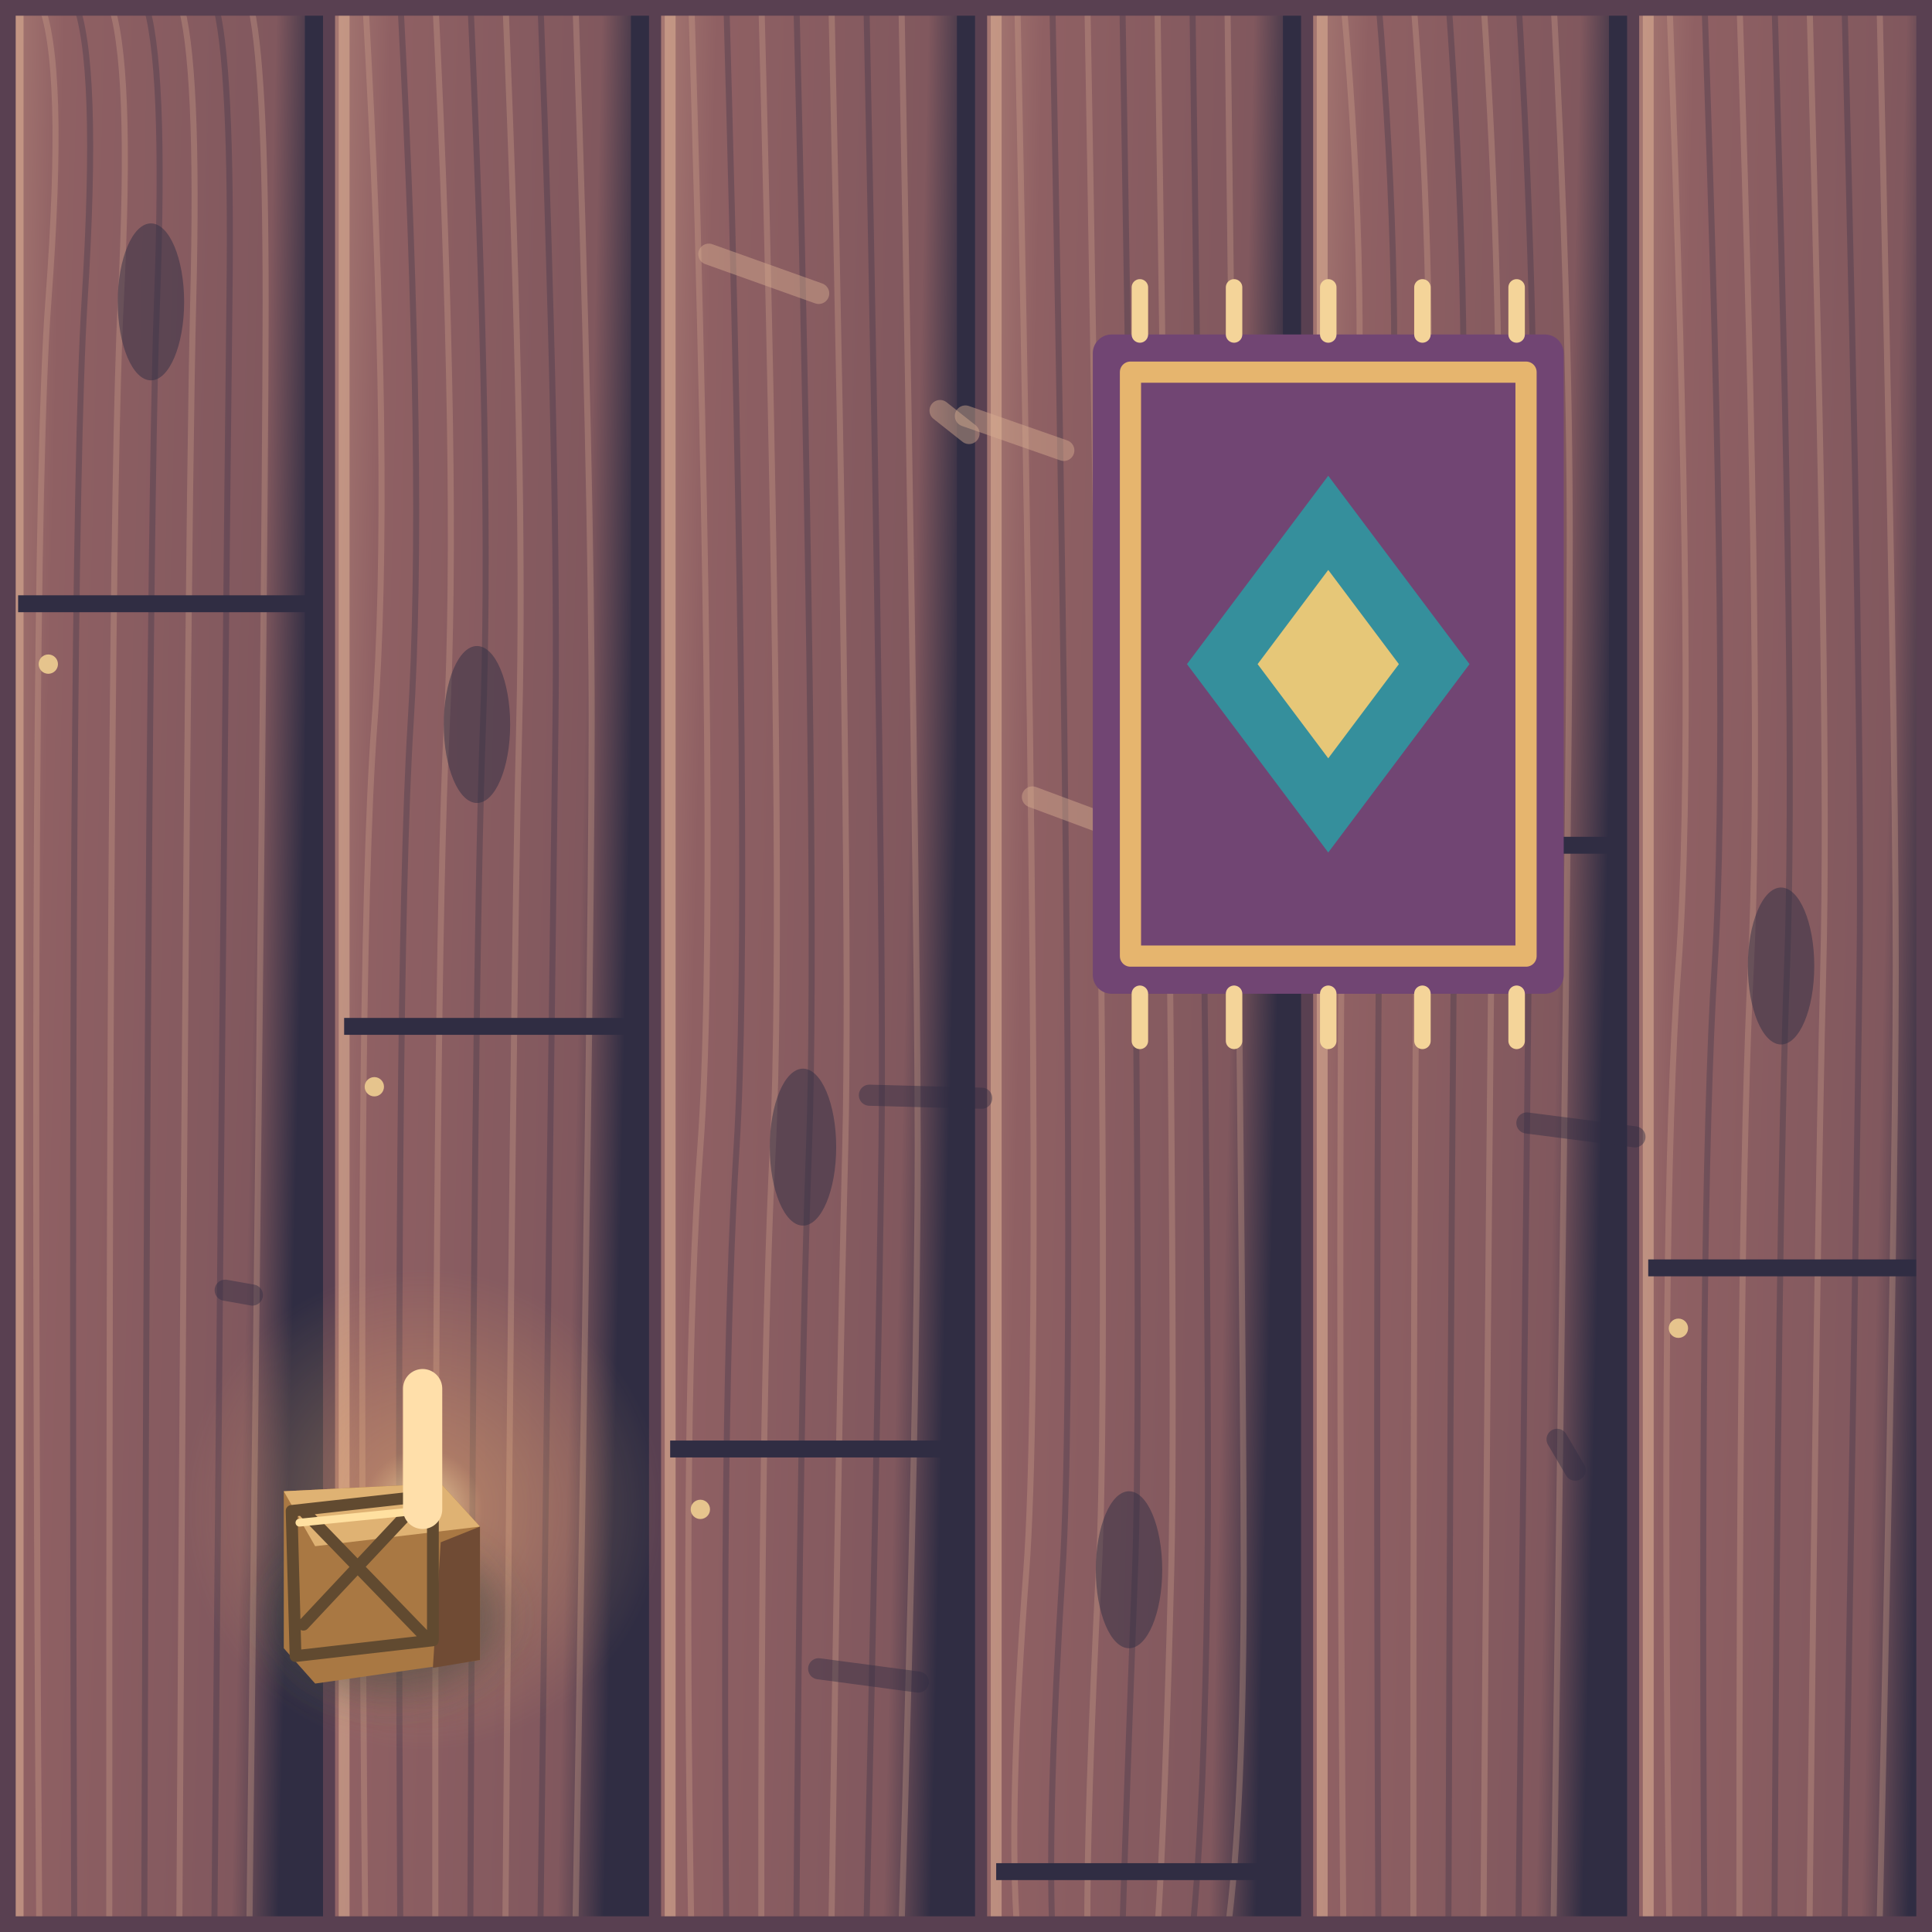
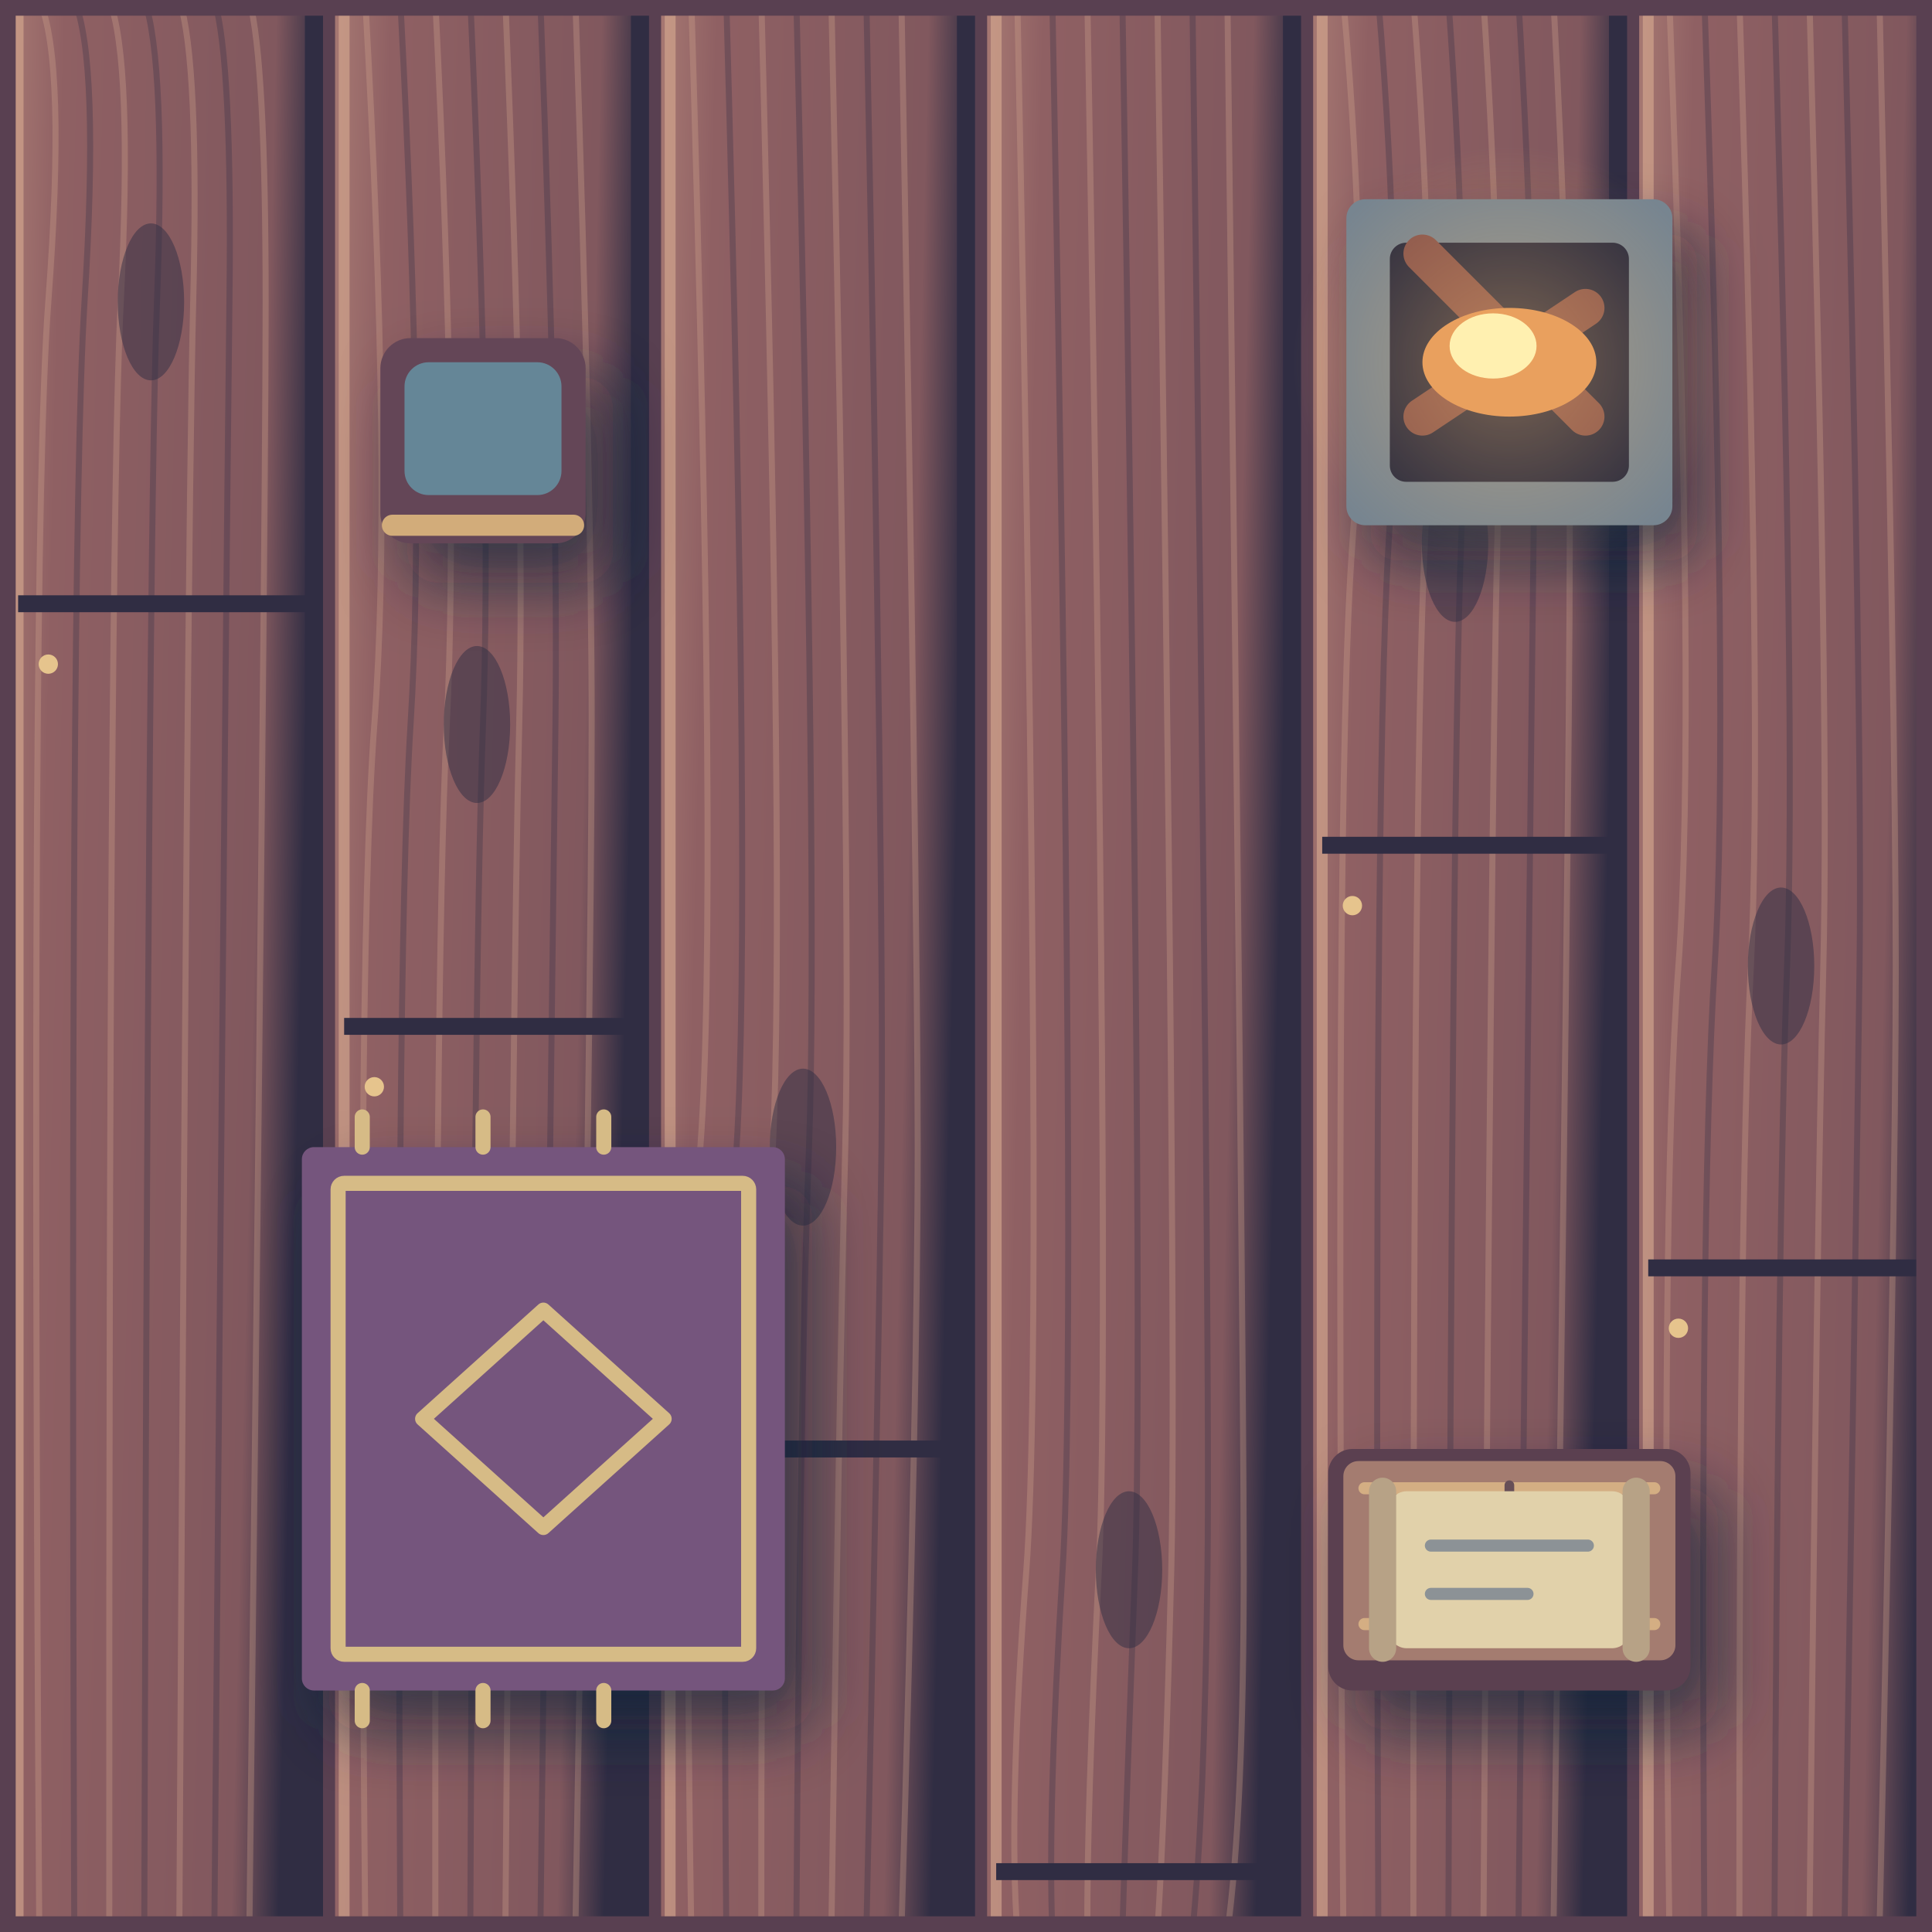
<svg xmlns="http://www.w3.org/2000/svg" width="128" height="128" viewBox="0 0 32 32">
  <defs>
-     <linearGradient id="stone0" x1=".15" y1="0" x2=".7" y2="1">
-       <stop stop-color="#976d6b" />
-       <stop offset=".3" stop-color="#83595f" />
-       <stop offset="1" stop-color="#6c4d57" />
-     </linearGradient>
-     <linearGradient id="stone1" x1=".15" y1="0" x2=".7" y2="1">
-       <stop stop-color="#956b6a" />
-       <stop offset=".3" stop-color="#80575e" />
-       <stop offset="1" stop-color="#6a4b56" />
-     </linearGradient>
-     <linearGradient id="stone2" x1=".15" y1="0" x2=".7" y2="1">
-       <stop stop-color="#936a69" />
-       <stop offset=".3" stop-color="#7d555d" />
-       <stop offset="1" stop-color="#674a56" />
-     </linearGradient>
-     <linearGradient id="stone3" x1=".15" y1="0" x2=".7" y2="1">
-       <stop stop-color="#916969" />
-       <stop offset=".3" stop-color="#7a545c" />
-       <stop offset="1" stop-color="#654955" />
-     </linearGradient>
-     <linearGradient id="stone4" x1=".15" y1="0" x2=".7" y2="1">
-       <stop stop-color="#8e6868" />
-       <stop offset=".3" stop-color="#77525b" />
-       <stop offset="1" stop-color="#634854" />
-     </linearGradient>
-     <linearGradient id="stone5" x1=".15" y1="0" x2=".7" y2="1">
-       <stop stop-color="#8c6667" />
-       <stop offset=".3" stop-color="#74505a" />
-       <stop offset="1" stop-color="#614654" />
-     </linearGradient>
-     <linearGradient id="stone6" x1=".15" y1="0" x2=".7" y2="1">
-       <stop stop-color="#8a6566" />
-       <stop offset=".3" stop-color="#714e59" />
-       <stop offset="1" stop-color="#5f4553" />
-     </linearGradient>
-     <linearGradient id="stone7" x1=".15" y1="0" x2=".7" y2="1">
-       <stop stop-color="#876466" />
-       <stop offset=".3" stop-color="#6e4d58" />
-       <stop offset="1" stop-color="#5d4452" />
-     </linearGradient>
-     <linearGradient id="stone8" x1=".15" y1="0" x2=".7" y2="1">
-       <stop stop-color="#856265" />
-       <stop offset=".3" stop-color="#6b4b57" />
-       <stop offset="1" stop-color="#5a4351" />
-     </linearGradient>
    <linearGradient id="plank" x1="0" y1="0" x2="1" y2=".15">
      <stop stop-color="#a67872" />
      <stop offset=".18" stop-color="#8f6063" />
      <stop offset=".85" stop-color="#81585e" />
      <stop offset="1" stop-color="#302d43" />
    </linearGradient>
-     <radialGradient id="waterlight">
-       <stop stop-color="#d8ac91" stop-opacity=".45" />
-       <stop offset="1" stop-color="#8f6063" stop-opacity="0" />
-     </radialGradient>
    <filter id="soft" x="-.5" y="-.5" width="2" height="2">
      <feGaussianBlur stdDeviation=".55" />
    </filter>
-     <linearGradient id="basalt" x1="0" y1="0" x2=".7" y2="1">
-       <stop stop-color="#45424c" />
-       <stop offset=".45" stop-color="#2c2d3b" />
-       <stop offset="1" stop-color="#171d2a" />
-     </linearGradient>
-     <linearGradient id="roof" x1="0" y1="0" x2=".6" y2="1">
-       <stop stop-color="#cf9b77" />
-       <stop offset=".45" stop-color="#aa594f" />
-       <stop offset=".5" stop-color="#e1af80" />
-       <stop offset=".53" stop-color="#8d414b" />
-       <stop offset="1" stop-color="#513242" />
-     </linearGradient>
-     <linearGradient id="rockTop" x1="0" y1="0" x2=".8" y2="1">
-       <stop stop-color="#c6d6bb" />
-       <stop offset=".6" stop-color="#8ca99d" />
-       <stop offset="1" stop-color="#608087" />
-     </linearGradient>
-     <linearGradient id="rockFace" x1="0" y1="0" x2=".5" y2="1">
-       <stop stop-color="#6b8d94" />
-       <stop offset="1" stop-color="#304959" />
-     </linearGradient>
    <radialGradient id="glow">
      <stop stop-color="#fff3bc" stop-opacity=".8" />
      <stop offset=".25" stop-color="#ffc174" stop-opacity=".3" />
      <stop offset="1" stop-color="#ffbc73" stop-opacity="0" />
    </radialGradient>
-     <radialGradient id="spring" cx=".3" cy=".25">
-       <stop stop-color="#a3f6db" />
-       <stop offset=".4" stop-color="#42c5c1" />
-       <stop offset="1" stop-color="#1e708e" />
-     </radialGradient>
-     <linearGradient id="canvas" x1="0" y1="0" x2="0" y2="1">
-       <stop stop-color="#fff1ca" />
-       <stop offset=".6" stop-color="#d8bf8f" />
-       <stop offset="1" stop-color="#9c8068" />
-     </linearGradient>
    <clipPath id="interior">
      <rect x=".26" y=".26" width="31.48" height="31.48" />
    </clipPath>
    <pattern id="ground" width="32" height="32" patternUnits="userSpaceOnUse">
      <rect x="0.15" y="0" width="5.1" height="32" rx="0" fill="url(#plank)" />
      <path d="M0.3 0v32" fill="none" stroke="#d8ac91" stroke-width="0.18" opacity=".6" />
      <path d="M5.2 0v32" fill="none" stroke="#302d43" stroke-width="0.3" />
      <path d="M0.65 0Q1.1 1 0.8 5T0.65 32" fill="none" stroke="#d8ac91" stroke-width="0.1" opacity=".3" />
      <path d="M1.23 0Q1.65 1 1.4 5T1.23 32" fill="none" stroke="#302d43" stroke-width="0.1" opacity=".3" />
      <path d="M1.81 0Q2.2 1 2 5T1.81 32" fill="none" stroke="#d8ac91" stroke-width="0.1" opacity=".3" />
      <path d="M2.39 0Q2.75 1 2.6 5T2.39 32" fill="none" stroke="#302d43" stroke-width="0.1" opacity=".3" />
      <path d="M2.97 0Q3.3 1 3.2 5T2.97 32" fill="none" stroke="#d8ac91" stroke-width="0.1" opacity=".3" />
      <path d="M3.55 0Q3.85 1 3.8 5T3.55 32" fill="none" stroke="#302d43" stroke-width="0.1" opacity=".3" />
      <path d="M4.13 0Q4.4 1 4.4 5T4.13 32" fill="none" stroke="#d8ac91" stroke-width="0.1" opacity=".3" />
      <ellipse cx="2.5" cy="5" rx="0.55" ry="1.3" fill="#302d43" opacity=".5" />
      <path d="M0.3 10h4.8" fill="none" stroke="#302d43" stroke-width="0.28" />
      <circle cx="0.8" cy="11" r="0.16" fill="#e6c48d" />
      <rect x="5.55" y="0" width="5.1" height="32" rx="0" fill="url(#plank)" />
      <path d="M5.7 0v32" fill="none" stroke="#d8ac91" stroke-width="0.18" opacity=".6" />
      <path d="M10.6 0v32" fill="none" stroke="#302d43" stroke-width="0.3" />
      <path d="M6.05 0Q6.5 8 6.2 12T6.05 32" fill="none" stroke="#d8ac91" stroke-width="0.1" opacity=".3" />
      <path d="M6.63 0Q7.05 8 6.8 12T6.63 32" fill="none" stroke="#302d43" stroke-width="0.1" opacity=".3" />
      <path d="M7.21 0Q7.6 8 7.4 12T7.21 32" fill="none" stroke="#d8ac91" stroke-width="0.1" opacity=".3" />
      <path d="M7.79 0Q8.15 8 8 12T7.79 32" fill="none" stroke="#302d43" stroke-width="0.1" opacity=".3" />
      <path d="M8.37 0Q8.7 8 8.6 12T8.37 32" fill="none" stroke="#d8ac91" stroke-width="0.1" opacity=".3" />
      <path d="M8.95 0Q9.25 8 9.2 12T8.95 32" fill="none" stroke="#302d43" stroke-width="0.1" opacity=".3" />
      <path d="M9.53 0Q9.8 8 9.8 12T9.53 32" fill="none" stroke="#d8ac91" stroke-width="0.1" opacity=".3" />
      <ellipse cx="7.9" cy="12" rx="0.55" ry="1.3" fill="#302d43" opacity=".5" />
      <path d="M5.7 17h4.8" fill="none" stroke="#302d43" stroke-width="0.28" />
      <circle cx="6.2" cy="18" r="0.16" fill="#e6c48d" />
      <rect x="10.95" y="0" width="5.1" height="32" rx="0" fill="url(#plank)" />
      <path d="M11.1 0v32" fill="none" stroke="#d8ac91" stroke-width="0.18" opacity=".6" />
      <path d="M16 0v32" fill="none" stroke="#302d43" stroke-width="0.3" />
      <path d="M11.45 0Q11.9 15 11.6 19T11.45 32" fill="none" stroke="#d8ac91" stroke-width="0.1" opacity=".3" />
      <path d="M12.03 0Q12.45 15 12.2 19T12.03 32" fill="none" stroke="#302d43" stroke-width="0.1" opacity=".3" />
      <path d="M12.61 0Q13 15 12.8 19T12.61 32" fill="none" stroke="#d8ac91" stroke-width="0.1" opacity=".3" />
      <path d="M13.19 0Q13.55 15 13.4 19T13.19 32" fill="none" stroke="#302d43" stroke-width="0.1" opacity=".3" />
      <path d="M13.77 0Q14.1 15 14 19T13.77 32" fill="none" stroke="#d8ac91" stroke-width="0.1" opacity=".3" />
      <path d="M14.35 0Q14.65 15 14.6 19T14.35 32" fill="none" stroke="#302d43" stroke-width="0.1" opacity=".3" />
      <path d="M14.93 0Q15.2 15 15.2 19T14.93 32" fill="none" stroke="#d8ac91" stroke-width="0.1" opacity=".3" />
      <ellipse cx="13.3" cy="19" rx="0.55" ry="1.3" fill="#302d43" opacity=".5" />
      <path d="M11.1 24h4.8" fill="none" stroke="#302d43" stroke-width="0.28" />
      <circle cx="11.6" cy="25" r="0.16" fill="#e6c48d" />
      <rect x="16.35" y="0" width="5.1" height="32" rx="0" fill="url(#plank)" />
      <path d="M16.5 0v32" fill="none" stroke="#d8ac91" stroke-width="0.18" opacity=".6" />
      <path d="M21.4 0v32" fill="none" stroke="#302d43" stroke-width="0.3" />
      <path d="M16.85 0Q17.3 22 17 26T16.85 32" fill="none" stroke="#d8ac91" stroke-width="0.1" opacity=".3" />
      <path d="M17.43 0Q17.85 22 17.6 26T17.43 32" fill="none" stroke="#302d43" stroke-width="0.1" opacity=".3" />
      <path d="M18.01 0Q18.4 22 18.2 26T18.01 32" fill="none" stroke="#d8ac91" stroke-width="0.1" opacity=".3" />
      <path d="M18.59 0Q18.95 22 18.8 26T18.59 32" fill="none" stroke="#302d43" stroke-width="0.1" opacity=".3" />
      <path d="M19.17 0Q19.5 22 19.4 26T19.17 32" fill="none" stroke="#d8ac91" stroke-width="0.1" opacity=".3" />
      <path d="M19.75 0Q20.05 22 20 26T19.75 32" fill="none" stroke="#302d43" stroke-width="0.1" opacity=".3" />
      <path d="M20.33 0Q20.6 22 20.6 26T20.33 32" fill="none" stroke="#d8ac91" stroke-width="0.1" opacity=".3" />
      <ellipse cx="18.7" cy="26" rx="0.55" ry="1.3" fill="#302d43" opacity=".5" />
      <path d="M16.5 31h4.8" fill="none" stroke="#302d43" stroke-width="0.28" />
      <circle cx="17" cy="32" r="0.16" fill="#e6c48d" />
      <rect x="21.75" y="0" width="5.1" height="32" rx="0" fill="url(#plank)" />
      <path d="M21.9 0v32" fill="none" stroke="#d8ac91" stroke-width="0.18" opacity=".6" />
      <path d="M26.8 0v32" fill="none" stroke="#302d43" stroke-width="0.3" />
      <path d="M22.25 0Q22.7 5 22.4 9T22.25 32" fill="none" stroke="#d8ac91" stroke-width="0.1" opacity=".3" />
      <path d="M22.83 0Q23.25 5 23 9T22.83 32" fill="none" stroke="#302d43" stroke-width="0.1" opacity=".3" />
      <path d="M23.41 0Q23.8 5 23.6 9T23.41 32" fill="none" stroke="#d8ac91" stroke-width="0.1" opacity=".3" />
      <path d="M23.99 0Q24.35 5 24.2 9T23.99 32" fill="none" stroke="#302d43" stroke-width="0.1" opacity=".3" />
      <path d="M24.57 0Q24.9 5 24.8 9T24.57 32" fill="none" stroke="#d8ac91" stroke-width="0.1" opacity=".3" />
      <path d="M25.15 0Q25.45 5 25.4 9T25.15 32" fill="none" stroke="#302d43" stroke-width="0.1" opacity=".3" />
      <path d="M25.73 0Q26 5 26 9T25.73 32" fill="none" stroke="#d8ac91" stroke-width="0.1" opacity=".3" />
      <ellipse cx="24.1" cy="9" rx="0.55" ry="1.3" fill="#302d43" opacity=".5" />
      <path d="M21.9 14h4.8" fill="none" stroke="#302d43" stroke-width="0.28" />
      <circle cx="22.4" cy="15" r="0.16" fill="#e6c48d" />
      <rect x="27.15" y="0" width="5.1" height="32" rx="0" fill="url(#plank)" />
      <path d="M27.3 0v32" fill="none" stroke="#d8ac91" stroke-width="0.18" opacity=".6" />
      <path d="M32.2 0v32" fill="none" stroke="#302d43" stroke-width="0.3" />
      <path d="M27.65 0Q28.1 12 27.8 16T27.65 32" fill="none" stroke="#d8ac91" stroke-width="0.1" opacity=".3" />
      <path d="M28.23 0Q28.65 12 28.4 16T28.23 32" fill="none" stroke="#302d43" stroke-width="0.1" opacity=".3" />
      <path d="M28.81 0Q29.2 12 29 16T28.81 32" fill="none" stroke="#d8ac91" stroke-width="0.1" opacity=".3" />
      <path d="M29.39 0Q29.75 12 29.6 16T29.39 32" fill="none" stroke="#302d43" stroke-width="0.1" opacity=".3" />
      <path d="M29.97 0Q30.3 12 30.2 16T29.97 32" fill="none" stroke="#d8ac91" stroke-width="0.1" opacity=".3" />
      <path d="M30.55 0Q30.85 12 30.8 16T30.55 32" fill="none" stroke="#302d43" stroke-width="0.1" opacity=".3" />
      <path d="M31.13 0Q31.4 12 31.4 16T31.13 32" fill="none" stroke="#d8ac91" stroke-width="0.1" opacity=".3" />
      <ellipse cx="29.5" cy="16" rx="0.55" ry="1.3" fill="#302d43" opacity=".5" />
      <path d="M27.3 21h4.8" fill="none" stroke="#302d43" stroke-width="0.28" />
      <circle cx="27.8" cy="22" r="0.16" fill="#e6c48d" />
    </pattern>
  </defs>
  <rect width="32" height="32" fill="#594051" />
  <rect x=".26" y=".26" width="31.48" height="31.48" fill="url(#ground)" />
  <g clip-path="url(#interior)" stroke-linecap="round" stroke-linejoin="round">
-     <path d="M25.79 23.84l0.3 0.51" fill="none" stroke="#302d43" stroke-width="0.35" opacity=".45" />
-     <path d="M15.57 6.8l0.48 0.38" fill="none" stroke="#d8ac91" stroke-width="0.35" opacity=".45" />
-     <path d="M3.73 21.37l0.45 0.08" fill="none" stroke="#302d43" stroke-width="0.35" opacity=".45" />
-     <path d="M17.1 13.2l1.13 0.42" fill="none" stroke="#d8ac91" stroke-width="0.35" opacity=".45" />
-     <path d="M13.56 27.64l1.65 0.22" fill="none" stroke="#302d43" stroke-width="0.35" opacity=".45" />
-     <path d="M15.99 6.89l1.63 0.57" fill="none" stroke="#d8ac91" stroke-width="0.35" opacity=".45" />
-     <path d="M14.4 18.14l1.86 0.05" fill="none" stroke="#302d43" stroke-width="0.35" opacity=".45" />
-     <path d="M18.45 6.46l1.52 0.06" fill="none" stroke="#d8ac91" stroke-width="0.35" opacity=".45" />
-     <path d="M25.29 18.6l1.79 0.23" fill="none" stroke="#302d43" stroke-width="0.35" opacity=".45" />
-     <path d="M11.74 4.21l1.82 0.65" fill="none" stroke="#d8ac91" stroke-width="0.35" opacity=".45" />
-     <g transform="translate(22 11) rotate(0) scale(0.78)">
-       <rect x="-5" y="-7" width="10" height="14" rx="0.4" fill="#714573" />
-       <rect x="-4.2" y="-6.2" width="8.4" height="12.4" rx="0" fill="none" stroke="#e6b56e" stroke-width=".45" />
-       <path d="M0-4l3 4-3 4-3-4Z" fill="#358f9c" stroke="none" stroke-width="0.5" />
-       <path d="M0-2l1.5 2L0 2-1.5 0Z" fill="#e6c778" stroke="none" stroke-width="0.5" />
-       <path d="M-4-8v1m2-1v1m2-1v1m2-1v1m2-1v1M-4 7v1m2-1v1m2-1v1m2-1v1m2-1v1" fill="none" stroke="#f4d499" stroke-width="0.35" />
+     <rect x="5.45" y="19.65" width="8" height="9" rx="0.5" fill="#102137" opacity=".65" filter="url(#soft)" />
+     <rect x="5" y="19" width="8" height="9" rx="0.2" fill="#75557d" />
+     <rect x="5.6" y="19.6" width="6.8" height="7.8" rx="0.1" fill="none" stroke="#d6bb86" stroke-width=".25" />
+     <path d="M9 21.7l2 1.8-2 1.8-2-1.8Z" fill="none" stroke="#d6bb86" stroke-width="0.25" />
+     <path d="M6 18.5v.5m2-.5v.5m2-.5v.5M6 28v.5m2-.5v.5m2-.5v.5" fill="none" stroke="#d6bb86" stroke-width="0.25" />
+     <g transform="translate(8 7) rotate(0) scale(1)">
+       <rect x="-1.25" y="-0.75" width="3.4" height="3.4" rx="0.5" fill="#102137" opacity=".65" filter="url(#soft)" />
+       <rect x="-1.7" y="-1.4" width="3.4" height="3.4" rx="0.5" fill="#644657" />
+       <rect x="-1.3" y="-1" width="2.6" height="2.2" rx="0.4" fill="#658697" />
+       <path d="M-1.5 1.7h3" fill="none" stroke="#d2ac7a" stroke-width="0.35" />
    </g>
-     <circle cx="7" cy="25" r="4" fill="url(#glow)" />
-     <g transform="translate(6 26) rotate(0) scale(0.65)">
-       <ellipse cx="0.7" cy="1.2" rx="2.8" ry="1.9" fill="#263d36" opacity=".45" filter="url(#soft)" />
-       <path d="M-2-2l4-.2 1 1.1v3.4l-4.2 .6L-2 2Z" fill="#a97843" stroke="none" stroke-width="0.5" />
-       <path d="M-2-2l4-.2 1 1.1-4.2 .5Z" fill="#dfb273" stroke="none" stroke-width="0.5" />
-       <path d="M2-.7l1-.4v3.4l-1.2 .2Z" fill="#704b34" stroke="none" stroke-width="0.5" />
-       <path d="M-1.5-1.5l3.1 3.2m-3.1-.3 3-3.2M-1.8-1.5l3.6-.4v3.7l-3.5 .4Z" fill="none" stroke="#614a30" stroke-width="0.3" />
-       <path d="M-1.6-1.2l3-.3" fill="none" stroke="#ffe0a0" stroke-width="0.2" />
+     <g transform="translate(25 6) rotate(0) scale(0.9)">
+       <rect x="-2.55" y="-2.35" width="6" height="6" rx="0.5" fill="#102137" opacity=".65" filter="url(#soft)" />
+       <rect x="-3" y="-3" width="6" height="6" rx="0.35" fill="#778590" />
+       <rect x="-2.2" y="-2.2" width="4.4" height="4.4" rx="0.3" fill="#24273c" />
+       <path d="M-1.6 1l3-2m-3-1 3 3" fill="none" stroke="#86524a" stroke-width="0.7" />
+       <circle cx="0" cy="0" r="4" fill="url(#glow)" />
+       <ellipse cx="0" cy="0" rx="1.6" ry="1" fill="#e9a05e" />
+       <ellipse cx="-0.3" cy="-0.3" rx="0.8" ry="0.6" fill="#fff0b0" />
    </g>
-     <path d="M7 23v2" fill="none" stroke="#ffdfaa" stroke-width="0.65" />
+     <rect x="22.45" y="24.65" width="6" height="4" rx="0.5" fill="#102137" opacity=".65" filter="url(#soft)" />
+     <rect x="22" y="24" width="6" height="4" rx="0.4" fill="#5b4050" />
+     <rect x="22.25" y="24.2" width="5.5" height="3.3" rx="0.25" fill="#a47c70" />
+     <path d="M22.6 24.65h4.8M22.6 26.9h4.8" fill="none" stroke="#d4ae83" stroke-width="0.2" />
+     <path d="M25 24.6v2.6" fill="none" stroke="#674f57" stroke-width="0.16" />
+     <g transform="translate(25 26) rotate(0) scale(1)">
+       <rect x="-2" y="-1.3" width="4" height="2.6" rx="0.3" fill="#e1d1aa" />
+       <path d="M-1.3-.4h2.6m-2.6.8h1.6" fill="none" stroke="#8c9296" stroke-width="0.2" />
+       <path d="M-2.1-1.3v2.6m4.2-2.6v2.6" fill="none" stroke="#b7a286" stroke-width="0.45" />
+     </g>
  </g>
</svg>
